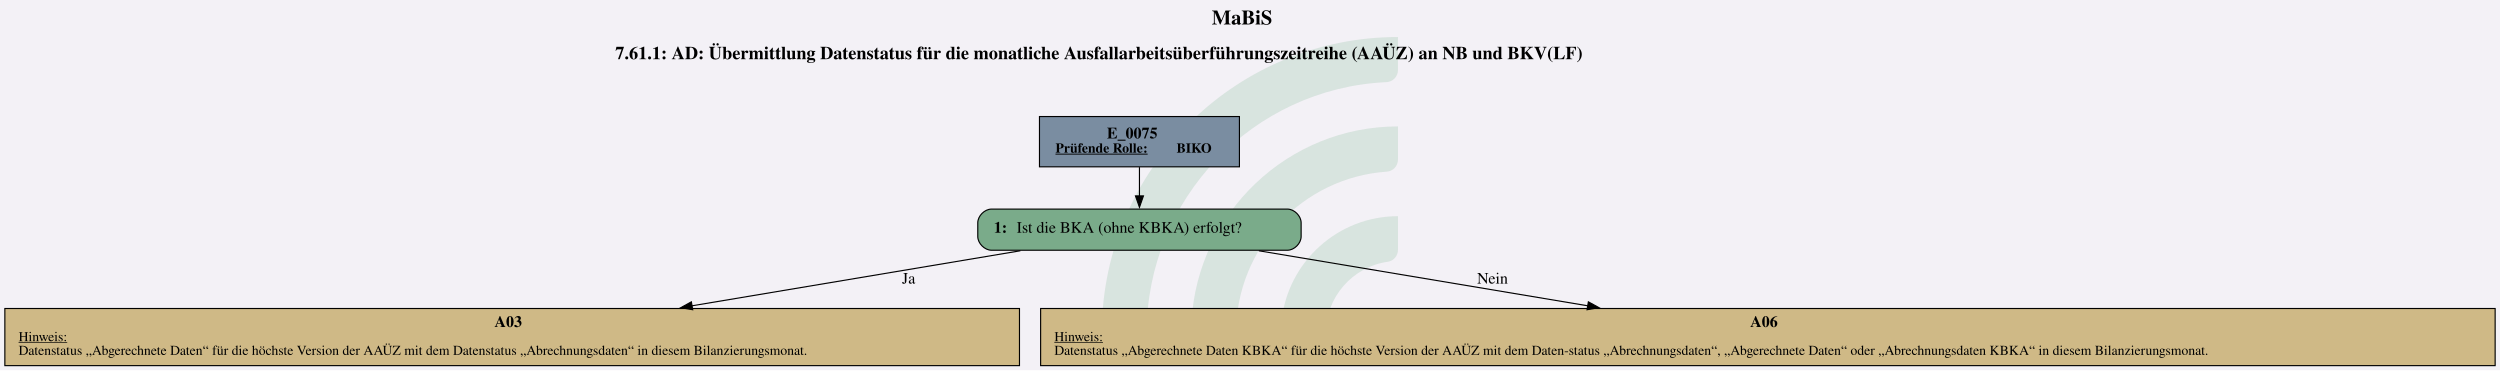
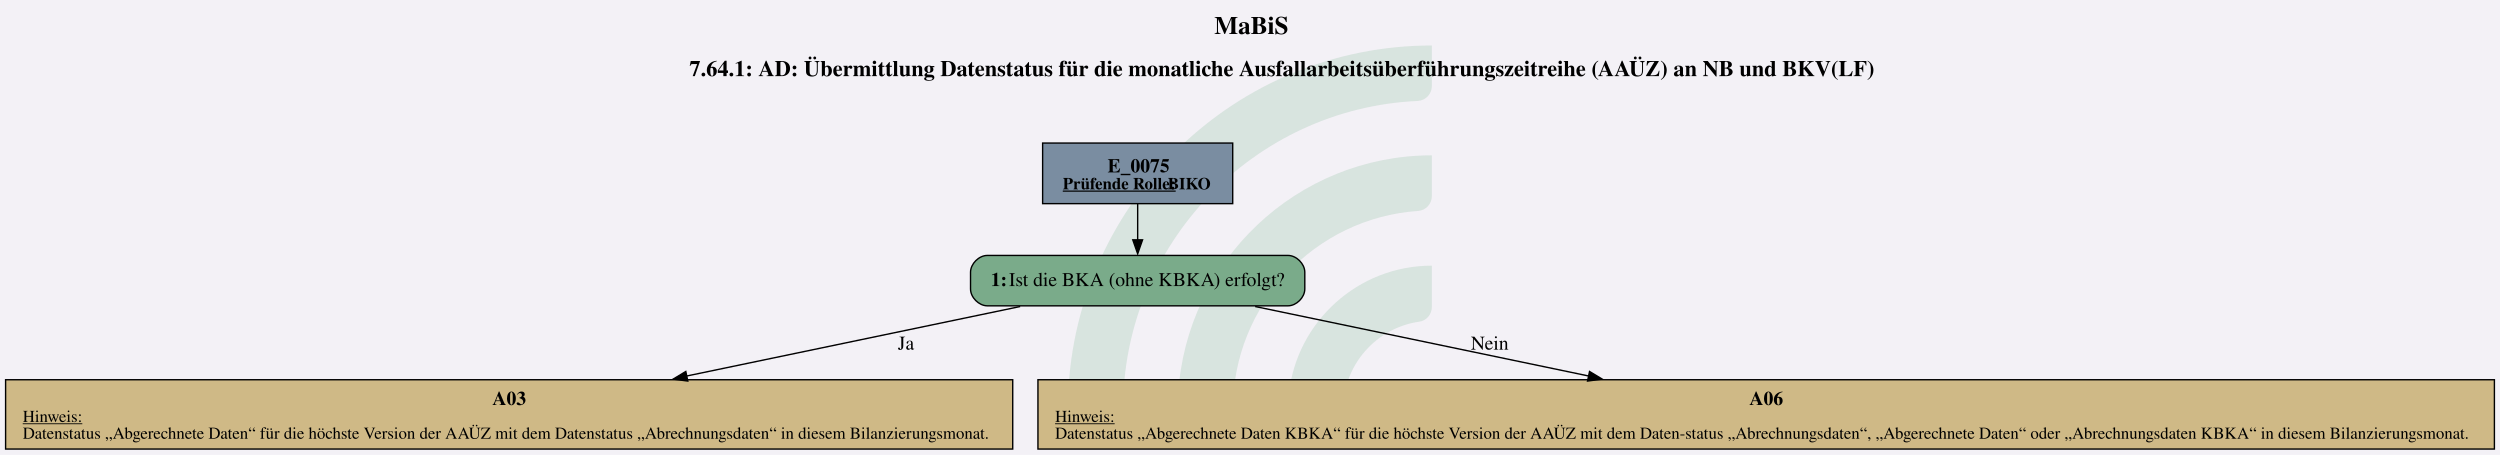
- <svg xmlns="http://www.w3.org/2000/svg" version="1.1" width="2917.333px" viewBox="0 0 2917.333 432.0" height="432.0px">
+ <svg xmlns="http://www.w3.org/2000/svg" version="1.1" width="2381.333px" viewBox="0 0 2381.333 433.333" height="433.333px">
  <g>
-     <svg version="1.1" width="2917.333px" viewBox="0 0 2917.333 432.0" height="432.0px">
-       <polygon fill="#f3f1f6" points="0,0 2917.333,0 2917.333,432.0 0,432.0" />
+     <svg version="1.1" width="2381.333px" viewBox="0 0 2381.333 433.333" height="433.333px">
+       <polygon fill="#f3f1f6" points="0,0 2381.333,0 2381.333,433.333 0,433.333" />
      <g>
-         <g transform="translate(1285.995, 43.2) scale(1 1) translate(0, 0) scale(1.95377 1.95377) ">
+         <g transform="translate(1017.462, 43.33333) scale(1 1) translate(0, 0) scale(1.9598 1.9598) ">
          <defs id="defs2">
            <clipPath clipPathUnits="userSpaceOnUse" id="clipPath23">
              <path d="M 0,568.156 H 579.236 V 0 H 0 Z" id="path21" />
            </clipPath>
          </defs>
          <g id="layer1" transform="translate(-16.54194,-55.30527)">
            <g id="g19" clip-path="url(#clipPath23)" transform="matrix(0.3527778,0,0,-0.3527778,0.01017023,243.7368)" style="opacity:0.2">
              <g id="g25" transform="translate(122.444,32.7195)">
                <path d="m 0,0 h -56.104 c -11,0 -19.898,9.123 -19.463,20.115 10.594,267.191 231.277,481.302 501.029,481.302 v -56.02 c 0,-10.98 -8.688,-19.892 -19.658,-20.393 C 180.29,414.697 0,228.005 0,0" style="fill:#6ead83;fill-opacity:1;fill-rule:nonzero;stroke:none" id="path27" />
              </g>
              <g id="g29" transform="translate(273.7828,32.7195)">
                <path d="m 0,0 h -55.926 c -11.228,0 -20.091,9.482 -19.435,20.69 10.744,183.439 163.389,329.388 349.485,329.388 v -56.263 c 0,-10.709 -8.273,-19.617 -18.957,-20.35 C 112.819,263.696 0,144.774 0,0" style="fill:#6ead83;fill-opacity:1;fill-rule:nonzero;stroke:none" id="path31" />
              </g>
              <g id="g33" transform="translate(425.7667,32.7195)">
                <path d="m 0,0 h -55.445 c -11.653,0 -20.604,10.17 -19.334,21.753 10.866,99.032 95.031,176.341 196.919,176.341 v -57.011 c 0,-10.046 -7.283,-18.755 -17.229,-20.165 C 45.688,112.522 0,61.497 0,0" style="fill:#6ead83;fill-opacity:1;fill-rule:nonzero;stroke:none" id="path35" />
              </g>
            </g>
          </g>
        </g>
-         <svg width="2188pt" height="324pt" viewBox="0.00 0.00 2187.50 324.00">
-           <g id="graph0" class="graph" transform="scale(1 1) rotate(0) translate(4 320)">
-             <text text-anchor="start" x="1056.25" y="-298.6" font-family="Times,serif" font-weight="bold" font-size="18.00">MaBiS</text>
-             <text text-anchor="start" x="534.25" y="-268.2" font-family="Times,serif" font-weight="bold" font-size="16.00">7.61.1: AD: Übermittlung Datenstatus für die monatliche Ausfallarbeitsüberführungszeitreihe (AAÜZ) an NB und BKV(LF)</text>
+         <svg width="1786pt" height="325pt" viewBox="0.00 0.00 1785.98 324.60">
+           <g id="graph0" class="graph" transform="scale(1 1) rotate(0) translate(4 320.6)">
+             <text text-anchor="start" x="863.49" y="-296.5" font-family="Times,serif" font-weight="bold" font-size="18.00">MaBiS</text>
+             <text text-anchor="start" x="488.49" y="-266.4" font-family="Times,serif" font-weight="bold" font-size="16.00">7.64.1: AD: Übermittlung Datenstatus für die monatliche Ausfallarbeitsüberführungszeitreihe (AAÜZ) an NB und BKV(LF)</text>
            <g id="node1" class="node">
-               <polygon fill="#7a8da1" stroke="black" points="1080.5,-218 905.5,-218 905.5,-174 1080.5,-174 1080.5,-218" />
-               <text text-anchor="start" x="964.5" y="-198.8" font-family="Times,serif" font-weight="bold" font-size="14.00">E_0075</text>
-               <text text-anchor="start" x="919.5" y="-186.4" font-family="Times,serif" font-weight="bold" text-decoration="underline" font-size="12.00">Prüfende Rolle:</text>
-               <text text-anchor="start" x="1025.5" y="-186.4" font-family="Times,serif" font-weight="bold" font-size="12.00"> BIKO</text>
+               <polygon fill="#7a8da1" stroke="black" points="876.64,-218.6 740.84,-218.6 740.84,-175.32 876.64,-175.32 876.64,-218.6" />
+               <text text-anchor="start" x="787.24" y="-197.66" font-family="Times,serif" font-weight="bold" font-size="14.00">E_0075</text>
+               <text text-anchor="start" x="755.24" y="-185.56" font-family="Times,serif" font-weight="bold" text-decoration="underline" font-size="12.00">Prüfende Rolle:</text>
+               <text text-anchor="start" x="830.24" y="-185.56" font-family="Times,serif" font-weight="bold" font-size="12.00"> BIKO</text>
            </g>
            <g id="node2" class="node">
-               <path fill="#7aab8a" stroke="black" d="M1122.5,-137C1122.5,-137 863.5,-137 863.5,-137 857.5,-137 851.5,-131 851.5,-125 851.5,-125 851.5,-113 851.5,-113 851.5,-107 857.5,-101 863.5,-101 863.5,-101 1122.5,-101 1122.5,-101 1128.5,-101 1134.5,-107 1134.5,-113 1134.5,-113 1134.5,-125 1134.5,-125 1134.5,-131 1128.5,-137 1122.5,-137" />
-               <text text-anchor="start" x="865.5" y="-116.3" font-family="Times,serif" font-weight="bold" font-size="14.00">1: </text>
-               <text text-anchor="start" x="885.5" y="-116.3" font-family="Times,serif" font-size="14.00">Ist die BKA (ohne KBKA) erfolgt?</text>
+               <path fill="#7aab8a" stroke="black" d="M916.14,-138.32C916.14,-138.32 701.34,-138.32 701.34,-138.32 695.34,-138.32 689.34,-132.32 689.34,-126.32 689.34,-126.32 689.34,-114.32 689.34,-114.32 689.34,-108.32 695.34,-102.32 701.34,-102.32 701.34,-102.32 916.14,-102.32 916.14,-102.32 922.14,-102.32 928.14,-108.32 928.14,-114.32 928.14,-114.32 928.14,-126.32 928.14,-126.32 928.14,-132.32 922.14,-138.32 916.14,-138.32" />
+               <text text-anchor="start" x="703.74" y="-116.42" font-family="Times,serif" font-weight="bold" font-size="14.00">1: </text>
+               <text text-anchor="start" x="716.74" y="-116.42" font-family="Times,serif" font-size="14.00">Ist die BKA (ohne KBKA) erfolgt?</text>
            </g>
            <g id="edge1" class="edge">
-               <path fill="none" stroke="black" d="M993,-173.71C993,-165.82 993,-156.75 993,-148.33" />
-               <polygon fill="black" stroke="black" points="996.5,-148.57 993,-138.57 989.5,-148.57 996.5,-148.57" />
+               <path fill="none" stroke="black" d="M808.74,-175.17C808.74,-167.13 808.74,-157.81 808.74,-149.21" />
+               <polygon fill="black" stroke="black" points="812.24,-149.48 808.74,-139.48 805.24,-149.48 812.24,-149.48" />
            </g>
            <g id="node3" class="node">
-               <polygon fill="#cfb986" stroke="black" points="888,-50 0,-50 0,0 888,0 888,-50" />
-               <text text-anchor="start" x="428.5" y="-33.8" font-family="Times,serif" font-weight="bold" font-size="14.00">A03</text>
-               <text text-anchor="start" x="12" y="-21.4" font-family="Times,serif" text-decoration="underline" font-size="12.00">Hinweis:</text>
-               <text text-anchor="start" x="12" y="-9.4" font-family="Times,serif" font-size="12.00">Datenstatus „Abgerechnete Daten“ für die höchste Version der AAÜZ mit dem Datenstatus „Abrechnungsdaten“ in diesem Bilanzierungsmonat.</text>
+               <polygon fill="#cfb986" stroke="black" points="719.48,-49.52 0,-49.52 0,0 719.48,0 719.48,-49.52" />
+               <text text-anchor="start" x="347.74" y="-31.46" font-family="Times,serif" font-weight="bold" font-size="14.00">A03</text>
+               <text text-anchor="start" x="12.24" y="-19.36" font-family="Times,serif" text-decoration="underline" font-size="12.00">Hinweis:</text>
+               <text text-anchor="start" x="12.24" y="-7.36" font-family="Times,serif" font-size="12.00">Datenstatus „Abgerechnete Daten“ für die höchste Version der AAÜZ mit dem Datenstatus „Abrechnungsdaten“ in diesem Bilanzierungsmonat.</text>
            </g>
            <g id="edge2" class="edge">
-               <path fill="none" stroke="black" d="M888.77,-100.53C807.56,-86.92 693.49,-67.81 601.21,-52.34" />
-               <polygon fill="black" stroke="black" points="602,-48.93 591.56,-50.73 600.84,-55.83 602,-48.93" />
-               <text text-anchor="middle" x="791" y="-71.8" font-family="Times,serif" font-size="14.00">Ja</text>
+               <path fill="none" stroke="black" d="M724.81,-101.83C657.78,-87.86 562.78,-68.07 486.49,-52.17" />
+               <polygon fill="black" stroke="black" points="487.36,-48.57 476.85,-49.96 485.93,-55.42 487.36,-48.57" />
+               <text text-anchor="middle" x="643.24" y="-71.02" font-family="Times,serif" font-size="14.00">Ja</text>
            </g>
            <g id="node4" class="node">
-               <polygon fill="#cfb986" stroke="black" points="2179.5,-50 906.5,-50 906.5,0 2179.5,0 2179.5,-50" />
-               <text text-anchor="start" x="1527.5" y="-33.8" font-family="Times,serif" font-weight="bold" font-size="14.00">A06</text>
-               <text text-anchor="start" x="918.5" y="-21.4" font-family="Times,serif" text-decoration="underline" font-size="12.00">Hinweis:</text>
-               <text text-anchor="start" x="918.5" y="-9.4" font-family="Times,serif" font-size="12.00">Datenstatus „Abgerechnete Daten KBKA“ für die höchste Version der AAÜZ mit dem Daten-status „Abrechnungsdaten“, „Abgerechnete Daten“ oder „Abrechnungsdaten KBKA“ in diesem Bilanzierungsmonat.</text>
+               <polygon fill="#cfb986" stroke="black" points="1777.98,-49.52 737.5,-49.52 737.5,0 1777.98,0 1777.98,-49.52" />
+               <text text-anchor="start" x="1245.74" y="-31.46" font-family="Times,serif" font-weight="bold" font-size="14.00">A06</text>
+               <text text-anchor="start" x="749.74" y="-19.36" font-family="Times,serif" text-decoration="underline" font-size="12.00">Hinweis:</text>
+               <text text-anchor="start" x="749.74" y="-7.36" font-family="Times,serif" font-size="12.00">Datenstatus „Abgerechnete Daten KBKA“ für die höchste Version der AAÜZ mit dem Daten-status „Abrechnungsdaten“, „Abgerechnete Daten“ oder „Abrechnungsdaten KBKA“ in diesem Bilanzierungsmonat.</text>
            </g>
            <g id="edge3" class="edge">
-               <path fill="none" stroke="black" d="M1097.42,-100.53C1178.78,-86.92 1293.05,-67.81 1385.51,-52.34" />
-               <polygon fill="black" stroke="black" points="1385.89,-55.83 1395.18,-50.73 1384.74,-48.92 1385.89,-55.83" />
-               <text text-anchor="middle" x="1302" y="-71.8" font-family="Times,serif" font-size="14.00">Nein</text>
+               <path fill="none" stroke="black" d="M892.67,-101.83C959.7,-87.86 1054.7,-68.07 1130.99,-52.17" />
+               <polygon fill="black" stroke="black" points="1131.55,-55.42 1140.63,-49.96 1130.12,-48.57 1131.55,-55.42" />
+               <text text-anchor="middle" x="1060.24" y="-71.02" font-family="Times,serif" font-size="14.00">Nein</text>
            </g>
          </g>
        </svg>
      </g>
    </svg>
  </g>
</svg>
